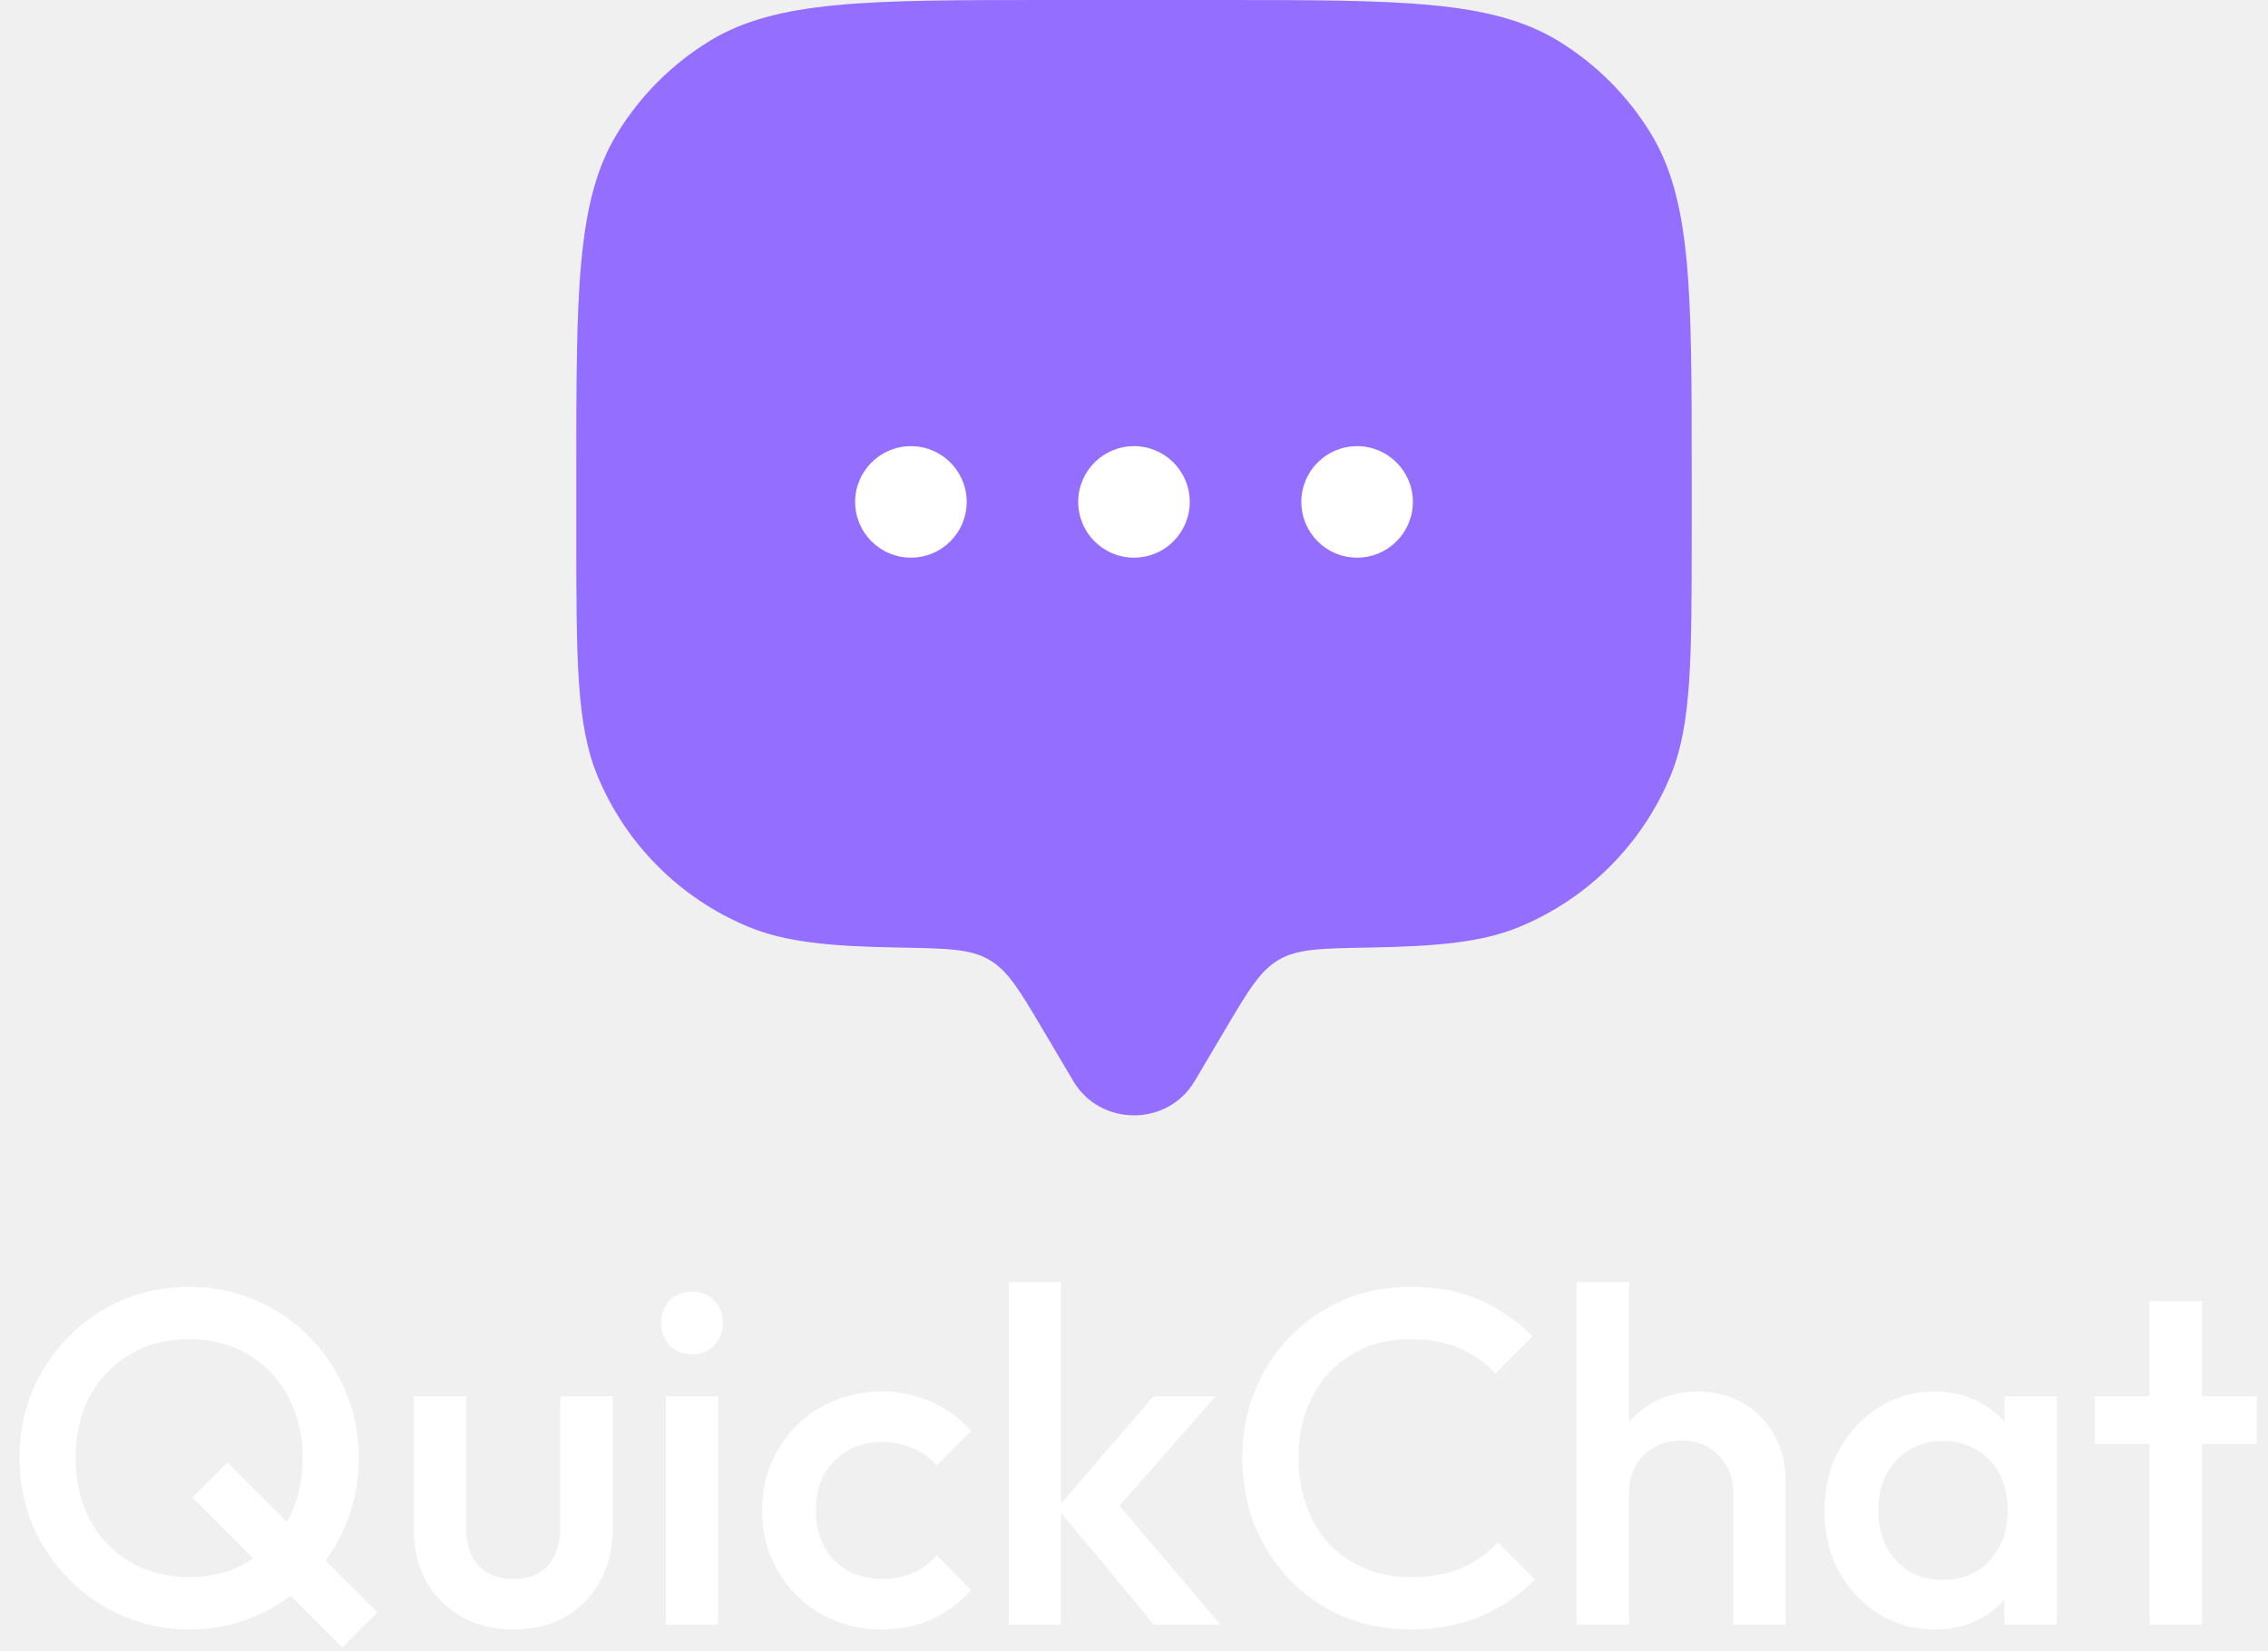
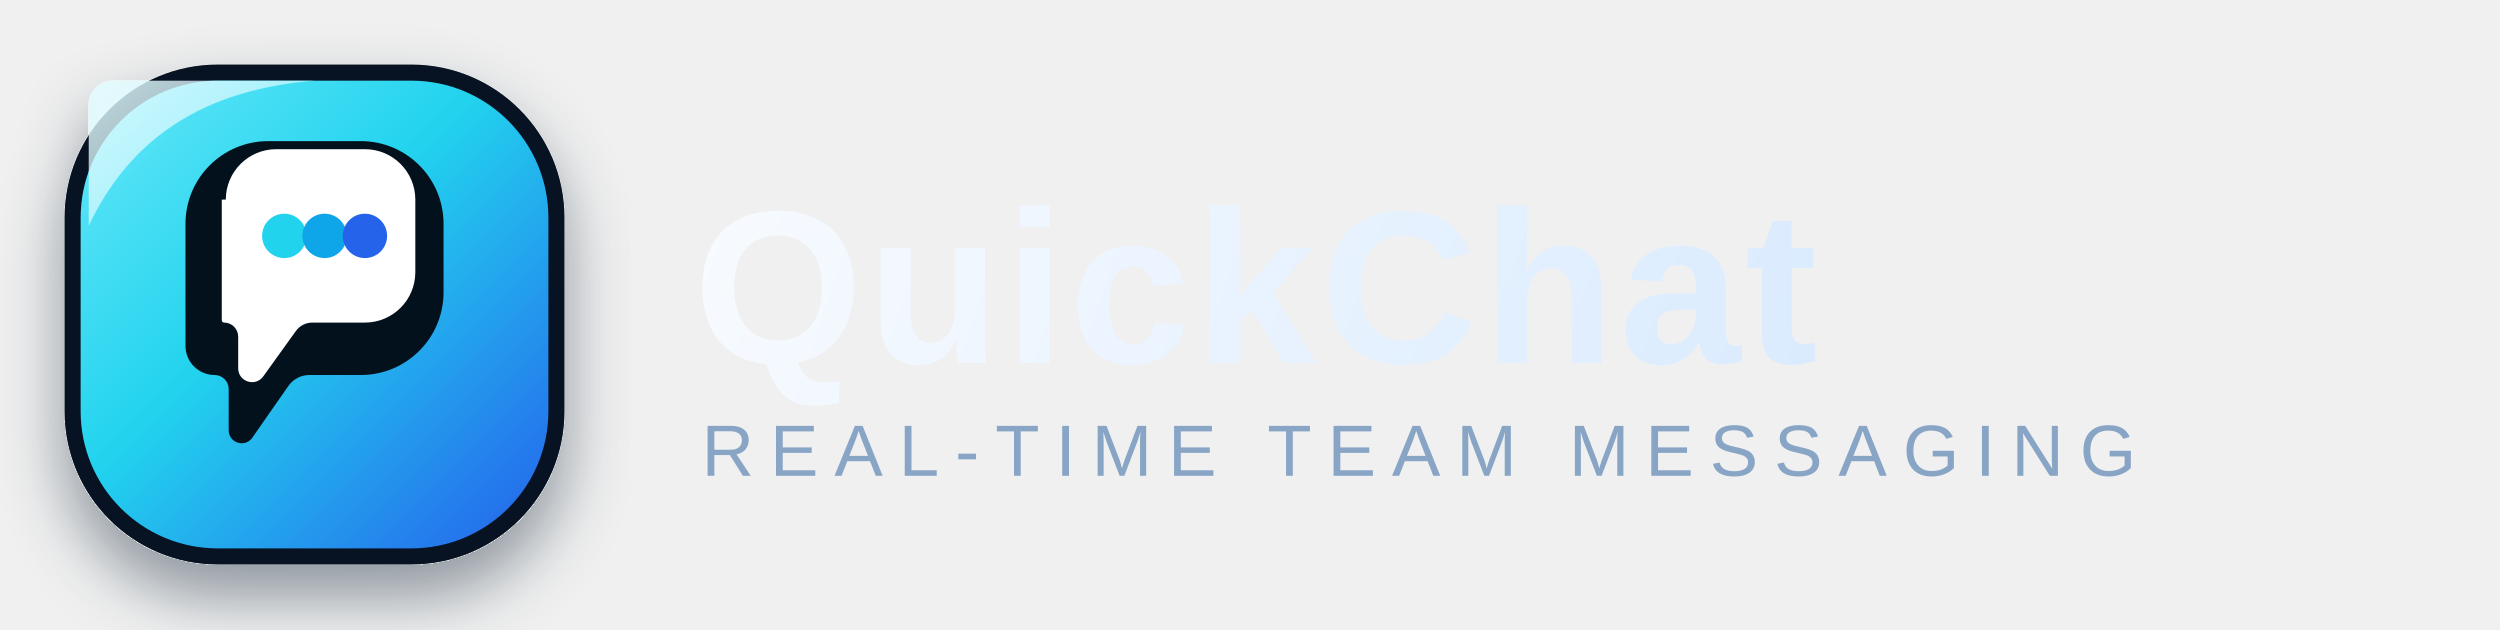
- <svg xmlns="http://www.w3.org/2000/svg" width="610" height="444" viewBox="0 0 610 444" fill="none">
-   <path d="M329.433 277.078L321.301 290.817C314.053 303.061 295.948 303.061 288.7 290.817L280.568 277.078C274.261 266.422 271.108 261.096 266.042 258.148C260.977 255.202 254.599 255.092 241.844 254.873C223.014 254.548 211.204 253.394 201.299 249.292C182.922 241.679 168.321 227.08 160.709 208.702C155 194.92 155 177.446 155 142.501V127.5C155 78.399 155 53.848 166.052 35.813C172.236 25.721 180.721 17.236 190.813 11.052C208.848 -8.94073e-07 233.399 0 282.5 0H327.501C376.602 0 401.152 -8.94073e-07 419.188 11.052C429.281 17.236 437.765 25.721 443.949 35.813C455.001 53.848 455.001 78.399 455.001 127.5V142.501C455.001 177.446 455.001 194.92 449.292 208.702C441.68 227.08 427.08 241.679 408.702 249.292C398.797 253.394 386.988 254.548 368.157 254.873C355.401 255.092 349.024 255.202 343.959 258.148C338.893 261.094 335.739 266.422 329.433 277.078Z" fill="#936EFF" />
-   <path d="M380.004 135.002C380.004 143.287 373.288 150.002 365.004 150.002C356.719 150.002 350.004 143.287 350.004 135.002C350.004 126.717 356.719 120.002 365.004 120.002C373.288 120.002 380.004 126.717 380.004 135.002Z" fill="white" />
-   <path d="M319.996 135.002C319.996 143.287 313.281 150.002 304.996 150.002C296.712 150.002 289.996 143.287 289.996 135.002C289.996 126.717 296.712 120.002 304.996 120.002C313.281 120.002 319.996 126.717 319.996 135.002Z" fill="white" />
-   <path d="M260 135.002C260 143.287 253.284 150.002 245 150.002C236.716 150.002 230 143.287 230 135.002C230 126.717 236.716 120.002 245 120.002C253.284 120.002 260 126.717 260 135.002Z" fill="white" />
-   <path d="M51.072 438.28C44.672 438.28 38.699 437.085 33.152 434.696C27.605 432.307 22.741 429.021 18.56 424.84C14.379 420.573 11.093 415.667 8.704 410.12C6.4 404.488 5.248 398.472 5.248 392.072C5.248 385.672 6.4 379.699 8.704 374.152C11.093 368.605 14.336 363.741 18.432 359.56C22.613 355.293 27.435 352.008 32.896 349.704C38.443 347.315 44.416 346.12 50.816 346.12C57.216 346.12 63.147 347.315 68.608 349.704C74.155 352.008 79.019 355.293 83.2 359.56C87.381 363.741 90.624 368.648 92.928 374.28C95.317 379.827 96.512 385.8 96.512 392.2C96.512 398.6 95.317 404.616 92.928 410.248C90.624 415.795 87.381 420.659 83.2 424.84C79.104 429.021 74.283 432.307 68.736 434.696C63.275 437.085 57.387 438.28 51.072 438.28ZM92.032 443.144L51.712 402.824L61.184 393.352L101.504 433.672L92.032 443.144ZM50.816 424.2C56.875 424.2 62.165 422.835 66.688 420.104C71.296 417.373 74.88 413.619 77.44 408.84C80.085 403.976 81.408 398.387 81.408 392.072C81.408 387.379 80.64 383.112 79.104 379.272C77.653 375.347 75.563 371.976 72.832 369.16C70.101 366.259 66.859 364.04 63.104 362.504C59.435 360.968 55.339 360.2 50.816 360.2C44.843 360.2 39.552 361.565 34.944 364.296C30.421 366.941 26.837 370.653 24.192 375.432C21.632 380.211 20.352 385.757 20.352 392.072C20.352 396.765 21.077 401.117 22.528 405.128C24.064 409.053 26.155 412.424 28.8 415.24C31.531 418.056 34.773 420.275 38.528 421.896C42.283 423.432 46.379 424.2 50.816 424.2ZM138.024 438.28C132.819 438.28 128.168 437.128 124.072 434.824C120.061 432.52 116.904 429.363 114.6 425.352C112.381 421.256 111.272 416.563 111.272 411.272V375.56H125.352V410.632C125.352 413.619 125.821 416.179 126.76 418.312C127.784 420.36 129.235 421.939 131.112 423.048C133.075 424.157 135.379 424.712 138.024 424.712C142.12 424.712 145.235 423.517 147.368 421.128C149.587 418.653 150.696 415.155 150.696 410.632V375.56H164.776V411.272C164.776 416.648 163.624 421.384 161.32 425.48C159.101 429.491 155.987 432.648 151.976 434.952C147.965 437.171 143.315 438.28 138.024 438.28ZM179.061 437V375.56H193.141V437H179.061ZM186.101 364.296C183.712 364.296 181.706 363.485 180.085 361.864C178.549 360.243 177.781 358.237 177.781 355.848C177.781 353.459 178.549 351.453 180.085 349.832C181.706 348.211 183.712 347.4 186.101 347.4C188.576 347.4 190.581 348.211 192.117 349.832C193.653 351.453 194.421 353.459 194.421 355.848C194.421 358.237 193.653 360.243 192.117 361.864C190.581 363.485 188.576 364.296 186.101 364.296ZM237.221 438.28C231.162 438.28 225.658 436.872 220.709 434.056C215.845 431.24 212.005 427.4 209.189 422.536C206.373 417.672 204.965 412.253 204.965 406.28C204.965 400.221 206.373 394.803 209.189 390.024C212.005 385.16 215.845 381.32 220.709 378.504C225.658 375.688 231.162 374.28 237.221 374.28C242 374.28 246.437 375.219 250.533 377.096C254.714 378.888 258.256 381.491 261.157 384.904L251.941 394.248C250.149 392.115 247.973 390.536 245.413 389.512C242.938 388.403 240.208 387.848 237.221 387.848C233.722 387.848 230.608 388.659 227.877 390.28C225.232 391.816 223.141 393.949 221.605 396.68C220.154 399.411 219.429 402.611 219.429 406.28C219.429 409.864 220.154 413.064 221.605 415.88C223.141 418.611 225.232 420.787 227.877 422.408C230.608 423.944 233.722 424.712 237.221 424.712C240.208 424.712 242.938 424.2 245.413 423.176C247.973 422.067 250.149 420.445 251.941 418.312L261.157 427.656C258.256 431.069 254.714 433.715 250.533 435.592C246.437 437.384 242 438.28 237.221 438.28ZM310.348 437L284.364 405.64L310.22 375.56H326.988L297.292 409.352L297.932 401.288L328.268 437H310.348ZM271.308 437V344.84H285.388V437H271.308ZM379.307 438.28C372.822 438.28 366.806 437.128 361.259 434.824C355.798 432.435 351.019 429.149 346.923 424.968C342.827 420.701 339.67 415.795 337.451 410.248C335.232 404.616 334.123 398.6 334.123 392.2C334.123 385.8 335.232 379.827 337.451 374.28C339.67 368.648 342.827 363.741 346.923 359.56C351.019 355.379 355.798 352.093 361.259 349.704C366.806 347.315 372.822 346.12 379.307 346.12C386.56 346.12 392.832 347.315 398.123 349.704C403.414 352.093 408.107 355.336 412.203 359.432L402.219 369.416C399.574 366.515 396.331 364.253 392.491 362.632C388.736 361.011 384.342 360.2 379.307 360.2C374.87 360.2 370.816 360.968 367.147 362.504C363.478 364.04 360.278 366.259 357.547 369.16C354.902 371.976 352.854 375.347 351.403 379.272C349.952 383.197 349.227 387.507 349.227 392.2C349.227 396.893 349.952 401.203 351.403 405.128C352.854 409.053 354.902 412.467 357.547 415.368C360.278 418.184 363.478 420.36 367.147 421.896C370.816 423.432 374.87 424.2 379.307 424.2C384.768 424.2 389.376 423.389 393.131 421.768C396.971 420.061 400.214 417.757 402.859 414.856L412.843 424.84C408.747 429.021 403.926 432.307 398.379 434.696C392.832 437.085 386.475 438.28 379.307 438.28ZM466.17 437V401.544C466.17 397.448 464.847 394.077 462.202 391.432C459.642 388.787 456.314 387.464 452.218 387.464C449.487 387.464 447.055 388.061 444.922 389.256C442.789 390.451 441.125 392.115 439.93 394.248C438.735 396.381 438.138 398.813 438.138 401.544L432.634 398.472C432.634 393.779 433.658 389.64 435.706 386.056C437.754 382.387 440.57 379.528 444.154 377.48C447.823 375.347 451.919 374.28 456.442 374.28C461.05 374.28 465.146 375.304 468.73 377.352C472.314 379.4 475.13 382.259 477.178 385.928C479.226 389.512 480.25 393.693 480.25 398.472V437H466.17ZM424.058 437V344.84H438.138V437H424.058ZM520.286 438.28C514.739 438.28 509.705 436.872 505.182 434.056C500.745 431.24 497.203 427.443 494.558 422.664C491.998 417.8 490.718 412.381 490.718 406.408C490.718 400.349 491.998 394.931 494.558 390.152C497.203 385.288 500.745 381.448 505.182 378.632C509.705 375.731 514.739 374.28 520.286 374.28C524.979 374.28 529.118 375.304 532.702 377.352C536.371 379.315 539.273 382.045 541.406 385.544C543.539 389.043 544.606 393.011 544.606 397.448V415.112C544.606 419.549 543.539 423.517 541.406 427.016C539.358 430.515 536.499 433.288 532.83 435.336C529.161 437.299 524.979 438.28 520.286 438.28ZM522.59 424.968C527.795 424.968 531.977 423.219 535.134 419.72C538.377 416.221 539.998 411.741 539.998 406.28C539.998 402.611 539.273 399.368 537.822 396.552C536.371 393.736 534.323 391.56 531.678 390.024C529.118 388.403 526.089 387.592 522.59 387.592C519.177 387.592 516.147 388.403 513.502 390.024C510.942 391.56 508.894 393.736 507.358 396.552C505.907 399.368 505.182 402.611 505.182 406.28C505.182 409.949 505.907 413.192 507.358 416.008C508.894 418.824 510.942 421.043 513.502 422.664C516.147 424.2 519.177 424.968 522.59 424.968ZM539.102 437V420.488L541.534 405.512L539.102 390.664V375.56H553.182V437H539.102ZM578.152 437V349.96H592.232V437H578.152ZM563.432 388.36V375.56H606.952V388.36H563.432Z" fill="white" />
+ <svg xmlns="http://www.w3.org/2000/svg" width="620" height="156" viewBox="0 0 620 156" fill="none">
+   <defs>
+     <linearGradient id="brandBg" x1="20" y1="18" x2="136" y2="134" gradientUnits="userSpaceOnUse">
+       <stop stop-color="#67E8F9" />
+       <stop offset="0.44" stop-color="#22D3EE" />
+       <stop offset="1" stop-color="#2563EB" />
+     </linearGradient>
+     <linearGradient id="brandGlow" x1="28" y1="8" x2="118" y2="124" gradientUnits="userSpaceOnUse">
+       <stop stop-color="#E0FBFF" stop-opacity="0.9" />
+       <stop offset="1" stop-color="#E0FBFF" stop-opacity="0" />
+     </linearGradient>
+     <linearGradient id="textFill" x1="172" y1="36" x2="456" y2="134" gradientUnits="userSpaceOnUse">
+       <stop stop-color="#F8FBFF" />
+       <stop offset="1" stop-color="#D8EAFE" />
+     </linearGradient>
+   </defs>
+   <g filter="url(#shadow)">
+     <rect x="16" y="16" width="124" height="124" rx="38" fill="#071223" />
+     <rect x="20" y="20" width="116" height="116" rx="34" fill="url(#brandBg)" />
+     <path d="M46 55.5C46 44.178 55.178 35 66.5 35H89.5C100.822 35 110 44.178 110 55.5V72.5C110 83.822 100.822 93 89.5 93H76.718C74.649 93 72.709 94.013 71.523 95.713L62.573 108.546C60.771 111.13 56.715 109.856 56.715 106.706V96.5C56.715 94.567 55.148 93 53.215 93C49.23 93 46 89.77 46 85.785V55.5Z" fill="#03111D" />
+     <path d="M56 49.5C56 42.596 61.596 37 68.5 37H90.5C97.404 37 103 42.596 103 49.5V67.5C103 74.404 97.404 80 90.5 80H77.443C75.835 80 74.323 80.775 73.383 82.082L65.287 93.344C63.343 96.048 59.071 94.673 59.071 91.344V83.5C59.071 81.567 57.504 80 55.571 80C55.257 80 55 79.743 55 79.429V49.5H56Z" fill="white" />
+     <circle cx="70.5" cy="58.5" r="5.5" fill="#22D3EE" />
+     <circle cx="80.5" cy="58.5" r="5.5" fill="#0EA5E9" />
+     <circle cx="90.5" cy="58.5" r="5.5" fill="#2563EB" />
+     <path d="M22 26C22 22.686 24.686 20 28 20H78C50.386 22.249 32.247 34.352 22 56V26Z" fill="url(#brandGlow)" />
+   </g>
+   <text x="172" y="90" fill="url(#textFill)" font-family="Outfit, Arial, sans-serif" font-size="54" font-weight="700" letter-spacing="0.02em">
+     QuickChat
+   </text>
+   <text x="174" y="118" fill="#88A5C6" font-family="Outfit, Arial, sans-serif" font-size="18" font-weight="500" letter-spacing="0.22em">
+     REAL-TIME TEAM MESSAGING
+   </text>
+   <defs>
+     <filter id="shadow" x="0" y="0" width="156" height="156" filterUnits="userSpaceOnUse" color-interpolation-filters="sRGB">
+       <feFlood flood-opacity="0" result="BackgroundImageFix" />
+       <feColorMatrix in="SourceAlpha" type="matrix" values="0 0 0 0 0 0 0 0 0 0 0 0 0 0 0 0 0 0 127 0" result="hardAlpha" />
+       <feOffset dy="8" />
+       <feGaussianBlur stdDeviation="8" />
+       <feComposite in2="hardAlpha" operator="out" />
+       <feColorMatrix type="matrix" values="0 0 0 0 0.012 0 0 0 0 0.09 0 0 0 0 0.169 0 0 0 0.42 0" />
+       <feBlend mode="normal" in2="BackgroundImageFix" result="effect1_dropShadow" />
+       <feBlend mode="normal" in="SourceGraphic" in2="effect1_dropShadow" result="shape" />
+     </filter>
+   </defs>
</svg>
